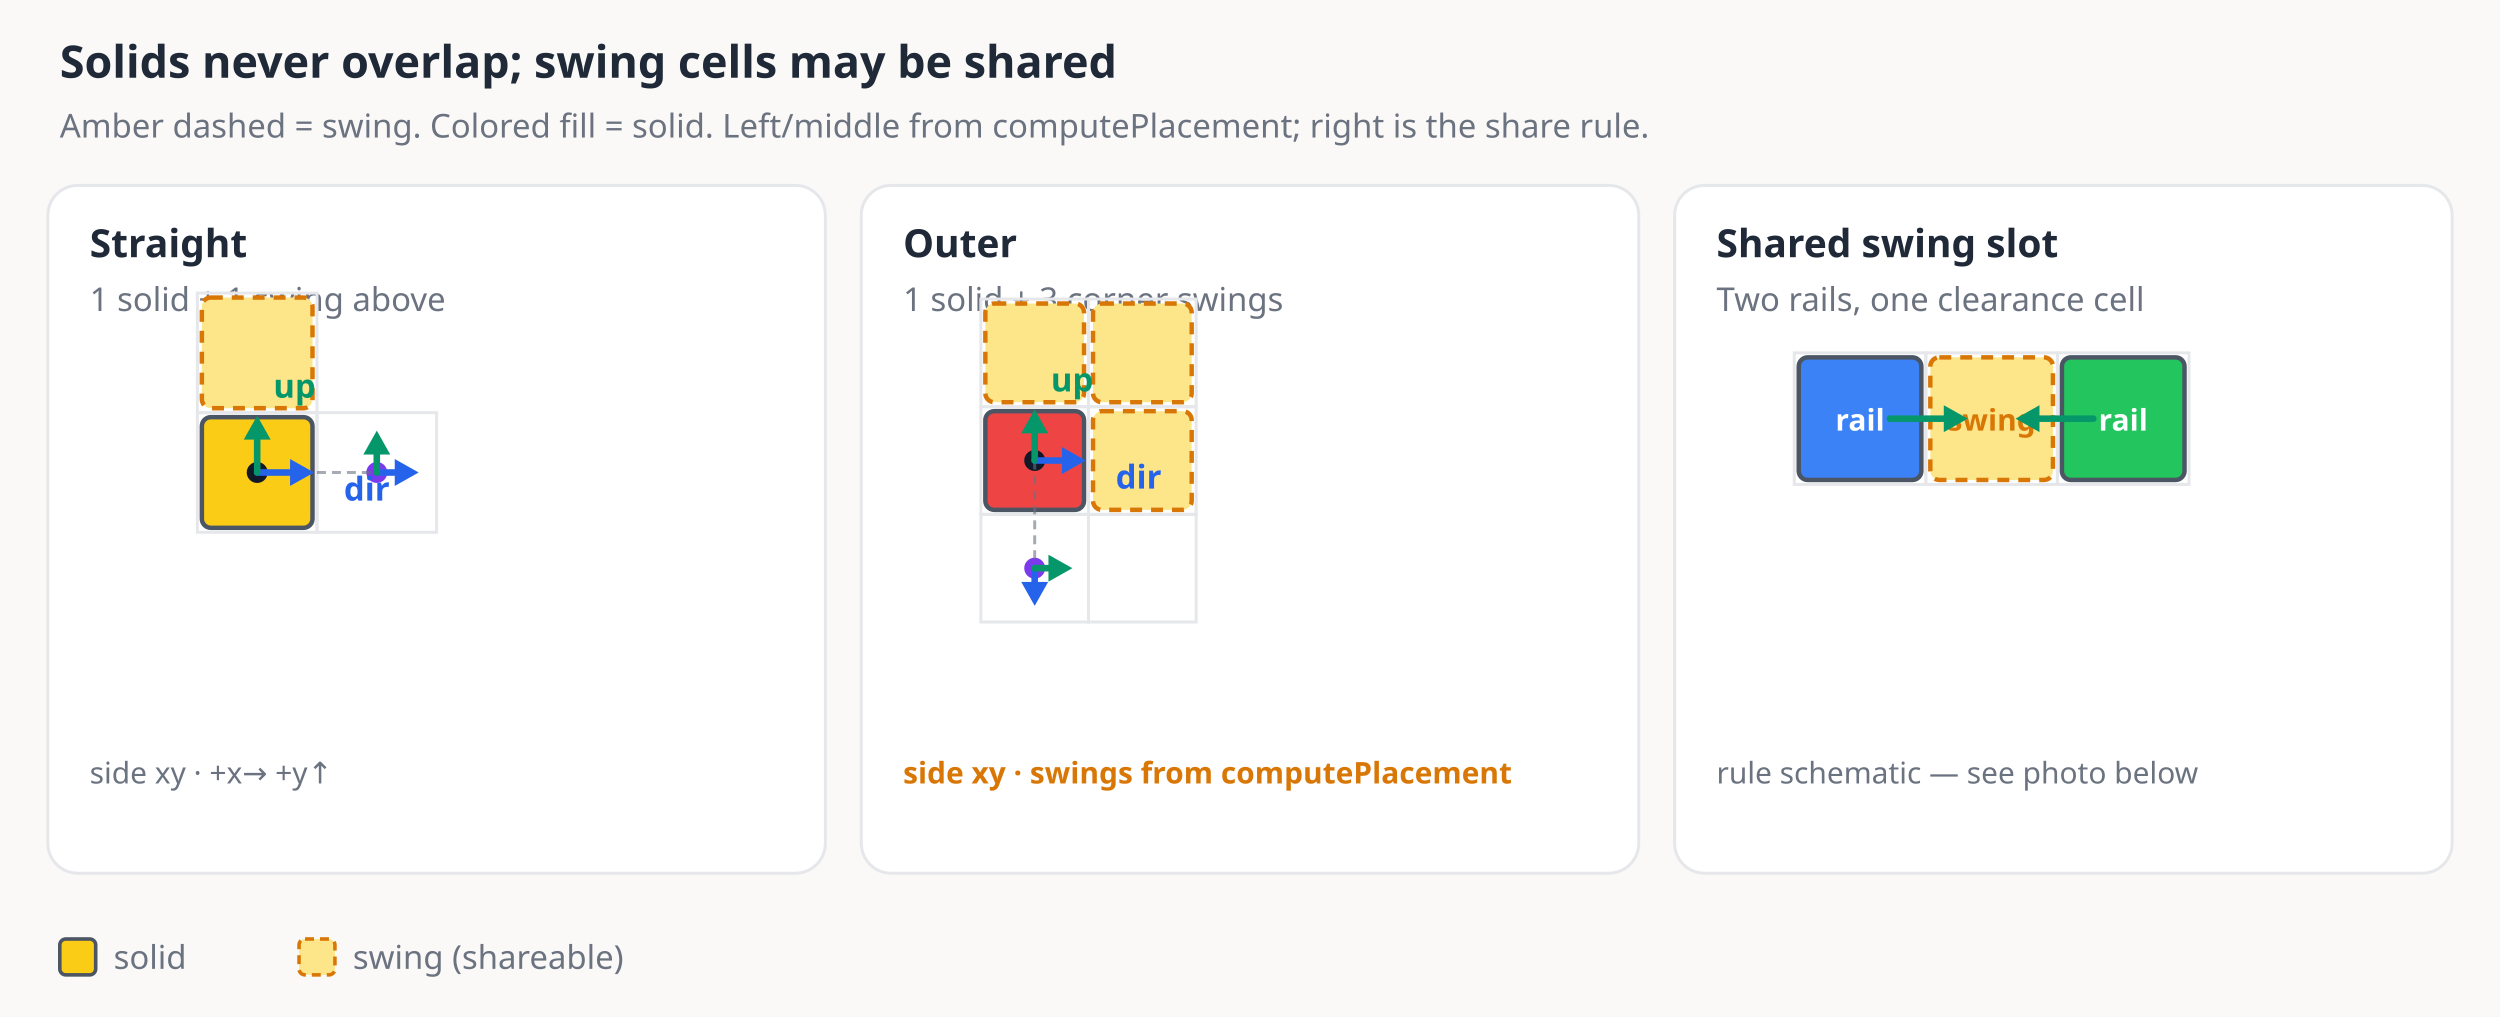
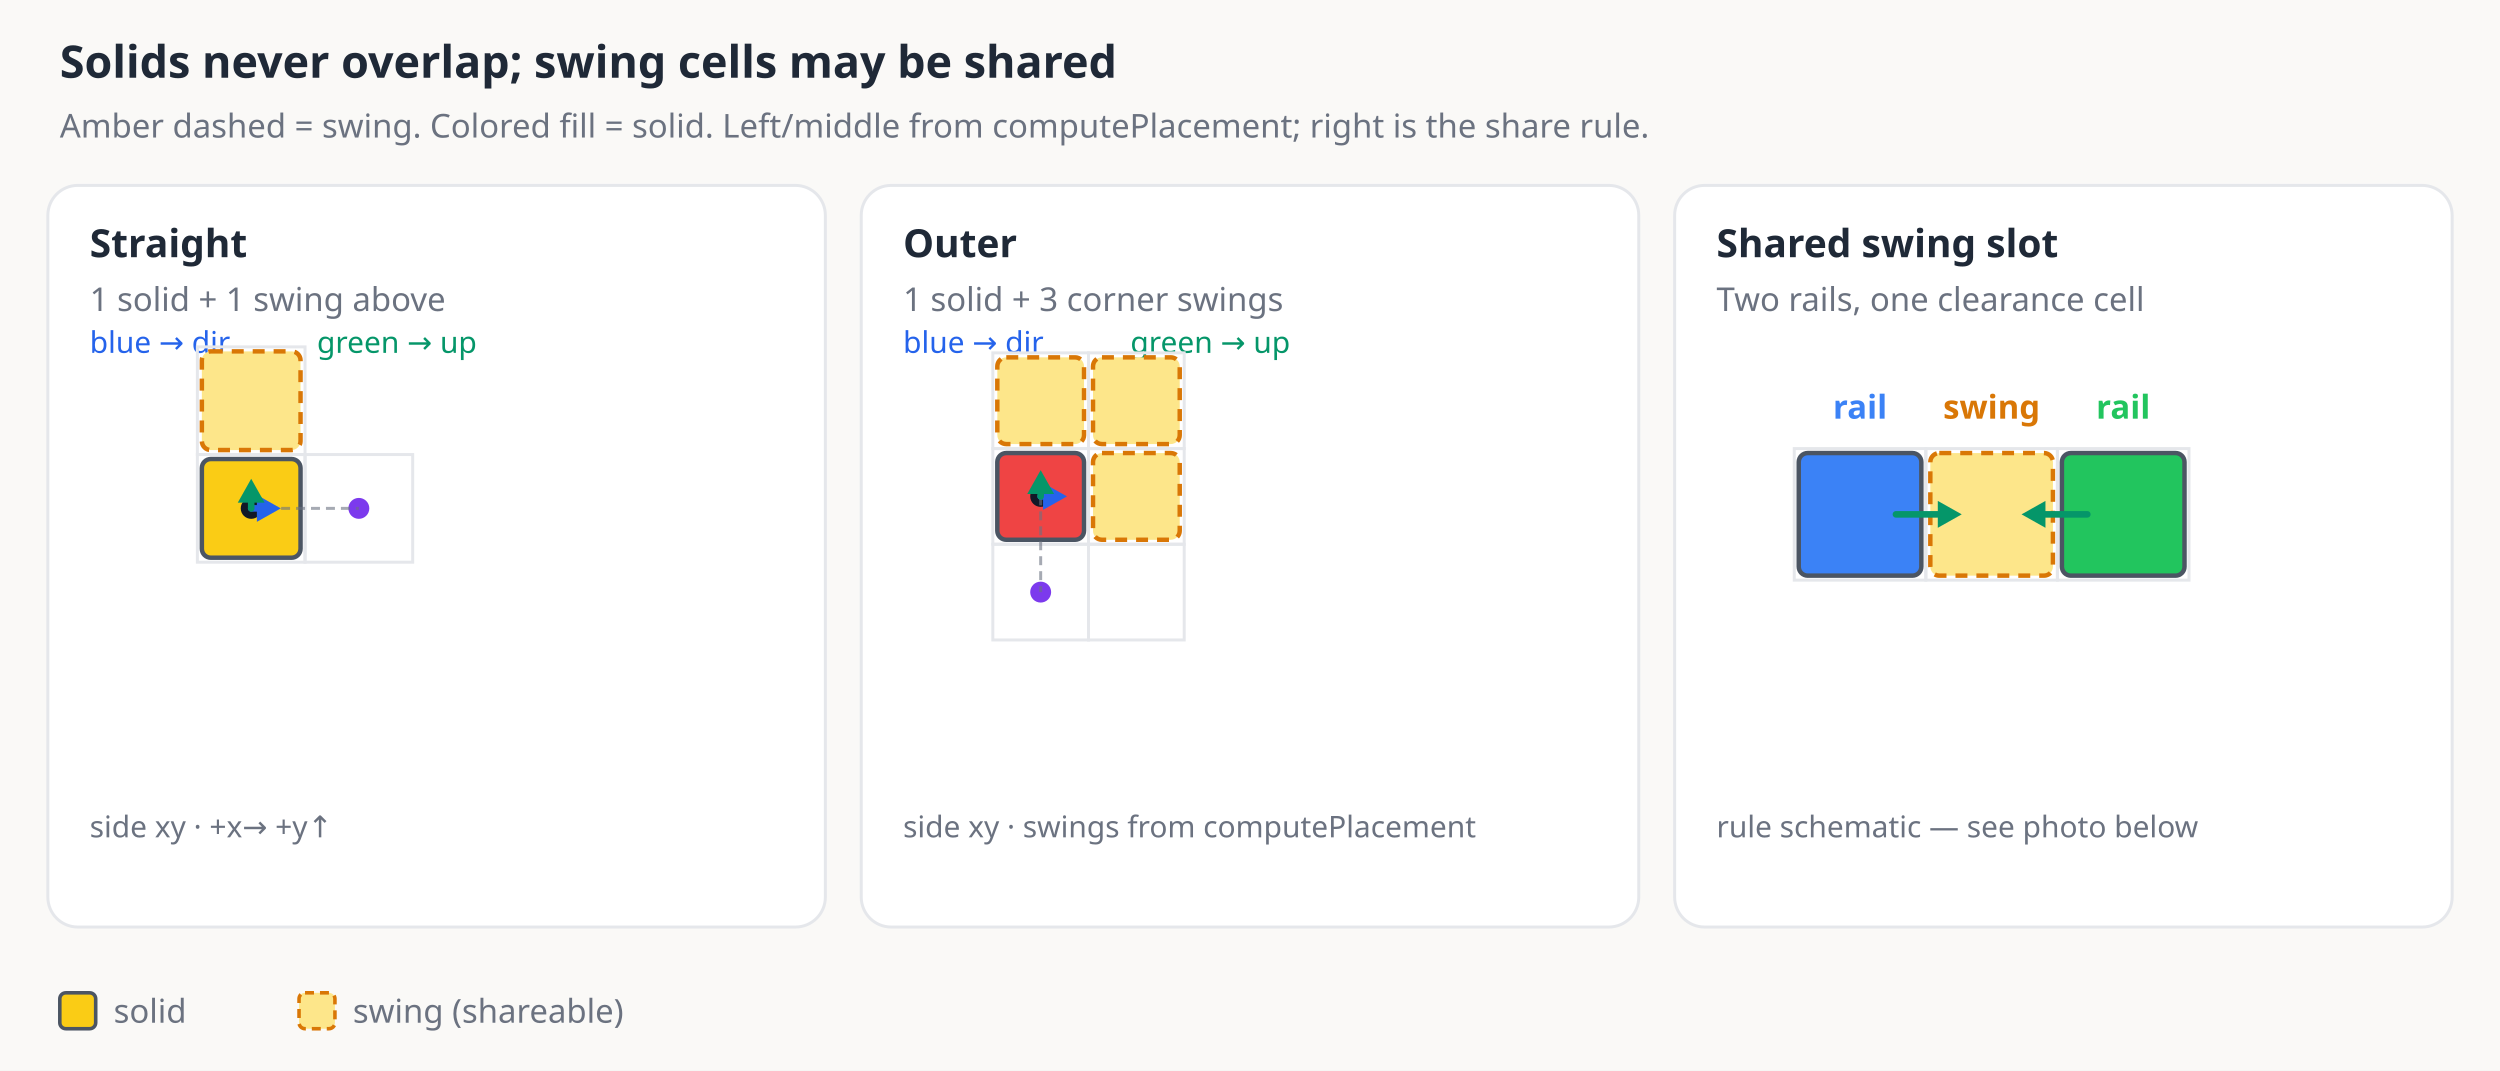
- <svg xmlns="http://www.w3.org/2000/svg" width="836" height="340" viewBox="0 0 836 340" role="img">
+ <svg xmlns="http://www.w3.org/2000/svg" width="836" height="358" viewBox="0 0 836 358" role="img">
  <rect width="100%" height="100%" fill="#faf9f7" />
  <text x="20" y="26" font-family="ui-sans-serif, system-ui, sans-serif" font-size="15" fill="#1f2937" font-weight="600" text-anchor="start">Solids never overlap; swing cells may be shared</text>
  <text x="20" y="46" font-family="ui-sans-serif, system-ui, sans-serif" font-size="11" fill="#6b7280" font-weight="400" text-anchor="start">Amber dashed = swing. Colored fill = solid. Left/middle from computePlacement; right is the share rule.</text>
-   <rect x="16" y="62" width="260" height="230" rx="10" fill="#fff" stroke="#e5e7eb" />
+   <rect x="16" y="62" width="260" height="248" rx="10" fill="#fff" stroke="#e5e7eb" />
  <text x="30" y="86" font-family="ui-sans-serif, system-ui, sans-serif" font-size="13" fill="#1f2937" font-weight="600" text-anchor="start">Straight</text>
  <text x="30" y="104" font-family="ui-sans-serif, system-ui, sans-serif" font-size="11" fill="#6b7280" font-weight="400" text-anchor="start">1 solid + 1 swing above</text>
-   <rect x="66" y="138" width="40" height="40" fill="none" stroke="#e5e7eb" />
-   <rect x="66" y="98" width="40" height="40" fill="none" stroke="#e5e7eb" />
-   <rect x="106" y="138" width="40" height="40" fill="none" stroke="#e5e7eb" />
-   <rect x="67.5" y="99.5" width="37" height="37" rx="3" fill="#fde68a" stroke="#d97706" stroke-width="1.5" stroke-dasharray="4 3" />
-   <rect x="67.5" y="139.5" width="37" height="37" rx="3" fill="#facc15" stroke="#4b5563" stroke-width="1.5" />
-   <circle cx="86" cy="158" r="3.5" fill="#111827" />
-   <circle cx="126" cy="158" r="3.5" fill="#7c3aed" />
-   <line x1="86" y1="158" x2="126" y2="158" stroke="#6b7280" stroke-width="1" stroke-dasharray="3 2" opacity="0.6" />
-   <line x1="86" y1="158" x2="97" y2="158" stroke="#2563eb" stroke-width="2.2" stroke-linecap="round" />
-   <polygon points="105,158 97,162.5 97,153.5" fill="#2563eb" />
-   <text x="115" y="167.4" font-family="ui-sans-serif, system-ui, sans-serif" font-size="11" fill="#2563eb" font-weight="600" text-anchor="start">dir</text>
-   <line x1="86" y1="158" x2="86" y2="147" stroke="#059669" stroke-width="2.2" stroke-linecap="round" />
-   <polygon points="86,139 90.5,147 81.5,147" fill="#059669" />
-   <text x="91.4" y="133" font-family="ui-sans-serif, system-ui, sans-serif" font-size="11" fill="#059669" font-weight="600" text-anchor="start">up</text>
-   <line x1="126" y1="158" x2="132" y2="158" stroke="#2563eb" stroke-width="2.2" stroke-linecap="round" />
-   <polygon points="140,158 132,162.5 132,153.5" fill="#2563eb" />
-   <line x1="126" y1="158" x2="126" y2="152" stroke="#059669" stroke-width="2.2" stroke-linecap="round" />
-   <polygon points="126,144 130.5,152 121.5,152" fill="#059669" />
-   <text x="30" y="262" font-family="ui-sans-serif, system-ui, sans-serif" font-size="10" fill="#6b7280" font-weight="400" text-anchor="start">side xy · +x→ +y↑</text>
-   <rect x="288" y="62" width="260" height="230" rx="10" fill="#fff" stroke="#e5e7eb" />
+   <text x="30" y="118" font-family="ui-sans-serif, system-ui, sans-serif" font-size="10" fill="#2563eb" font-weight="500" text-anchor="start">blue → dir</text>
+   <text x="106" y="118" font-family="ui-sans-serif, system-ui, sans-serif" font-size="10" fill="#059669" font-weight="500" text-anchor="start">green → up</text>
+   <rect x="66" y="152" width="36" height="36" fill="none" stroke="#e5e7eb" />
+   <rect x="66" y="116" width="36" height="36" fill="none" stroke="#e5e7eb" />
+   <rect x="102" y="152" width="36" height="36" fill="none" stroke="#e5e7eb" />
+   <rect x="67.5" y="117.5" width="33" height="33" rx="3" fill="#fde68a" stroke="#d97706" stroke-width="1.5" stroke-dasharray="4 3" />
+   <rect x="67.5" y="153.5" width="33" height="33" rx="3" fill="#facc15" stroke="#4b5563" stroke-width="1.5" />
+   <circle cx="84" cy="170" r="3.5" fill="#111827" />
+   <circle cx="120" cy="170" r="3.5" fill="#7c3aed" />
+   <line x1="84" y1="170" x2="120" y2="170" stroke="#6b7280" stroke-width="1" stroke-dasharray="3 2" opacity="0.6" />
+   <line x1="84" y1="170" x2="85.9" y2="170" stroke="#2563eb" stroke-width="2.2" stroke-linecap="round" />
+   <polygon points="93.9,170 85.9,174.5 85.9,165.5" fill="#2563eb" />
+   <line x1="84" y1="170" x2="84" y2="168.1" stroke="#059669" stroke-width="2.2" stroke-linecap="round" />
+   <polygon points="84,160.1 88.5,168.1 79.5,168.1" fill="#059669" />
+   <text x="30" y="280" font-family="ui-sans-serif, system-ui, sans-serif" font-size="10" fill="#6b7280" font-weight="400" text-anchor="start">side xy · +x→ +y↑</text>
+   <rect x="288" y="62" width="260" height="248" rx="10" fill="#fff" stroke="#e5e7eb" />
  <text x="302" y="86" font-family="ui-sans-serif, system-ui, sans-serif" font-size="13" fill="#1f2937" font-weight="600" text-anchor="start">Outer</text>
  <text x="302" y="104" font-family="ui-sans-serif, system-ui, sans-serif" font-size="11" fill="#6b7280" font-weight="400" text-anchor="start">1 solid + 3 corner swings</text>
-   <rect x="328" y="172" width="36" height="36" fill="none" stroke="#e5e7eb" />
-   <rect x="328" y="136" width="36" height="36" fill="none" stroke="#e5e7eb" />
-   <rect x="328" y="100" width="36" height="36" fill="none" stroke="#e5e7eb" />
-   <rect x="364" y="172" width="36" height="36" fill="none" stroke="#e5e7eb" />
-   <rect x="364" y="136" width="36" height="36" fill="none" stroke="#e5e7eb" />
-   <rect x="364" y="100" width="36" height="36" fill="none" stroke="#e5e7eb" />
-   <rect x="329.5" y="101.5" width="33" height="33" rx="3" fill="#fde68a" stroke="#d97706" stroke-width="1.5" stroke-dasharray="4 3" />
-   <rect x="365.5" y="137.5" width="33" height="33" rx="3" fill="#fde68a" stroke="#d97706" stroke-width="1.5" stroke-dasharray="4 3" />
-   <rect x="365.5" y="101.5" width="33" height="33" rx="3" fill="#fde68a" stroke="#d97706" stroke-width="1.5" stroke-dasharray="4 3" />
-   <rect x="329.5" y="137.5" width="33" height="33" rx="3" fill="#ef4444" stroke="#4b5563" stroke-width="1.5" />
-   <circle cx="346" cy="154" r="3.5" fill="#111827" />
-   <circle cx="346" cy="190" r="3.5" fill="#7c3aed" />
-   <line x1="346" y1="154" x2="346" y2="190" stroke="#6b7280" stroke-width="1" stroke-dasharray="3 2" opacity="0.6" />
-   <line x1="346" y1="154" x2="355.1" y2="154" stroke="#2563eb" stroke-width="2.2" stroke-linecap="round" />
-   <polygon points="363.1,154 355.1,158.5 355.1,149.5" fill="#2563eb" />
-   <text x="373.1" y="163.4" font-family="ui-sans-serif, system-ui, sans-serif" font-size="11" fill="#2563eb" font-weight="600" text-anchor="start">dir</text>
-   <line x1="346" y1="154" x2="346" y2="144.9" stroke="#059669" stroke-width="2.2" stroke-linecap="round" />
-   <polygon points="346,136.9 350.5,144.9 341.5,144.9" fill="#059669" />
-   <text x="351.4" y="130.9" font-family="ui-sans-serif, system-ui, sans-serif" font-size="11" fill="#059669" font-weight="600" text-anchor="start">up</text>
-   <line x1="346" y1="190" x2="346" y2="194.6" stroke="#2563eb" stroke-width="2.2" stroke-linecap="round" />
-   <polygon points="346,202.6 341.5,194.6 350.5,194.6" fill="#2563eb" />
-   <line x1="346" y1="190" x2="350.6" y2="190" stroke="#059669" stroke-width="2.2" stroke-linecap="round" />
-   <polygon points="358.6,190 350.6,194.5 350.6,185.5" fill="#059669" />
-   <text x="302" y="262" font-family="ui-sans-serif, system-ui, sans-serif" font-size="10" fill="#d97706" font-weight="600" text-anchor="start">side xy · swings from computePlacement</text>
-   <rect x="560" y="62" width="260" height="230" rx="10" fill="#fff" stroke="#e5e7eb" />
+   <text x="302" y="118" font-family="ui-sans-serif, system-ui, sans-serif" font-size="10" fill="#2563eb" font-weight="500" text-anchor="start">blue → dir</text>
+   <text x="378" y="118" font-family="ui-sans-serif, system-ui, sans-serif" font-size="10" fill="#059669" font-weight="500" text-anchor="start">green → up</text>
+   <rect x="332" y="182" width="32" height="32" fill="none" stroke="#e5e7eb" />
+   <rect x="332" y="150" width="32" height="32" fill="none" stroke="#e5e7eb" />
+   <rect x="332" y="118" width="32" height="32" fill="none" stroke="#e5e7eb" />
+   <rect x="364" y="182" width="32" height="32" fill="none" stroke="#e5e7eb" />
+   <rect x="364" y="150" width="32" height="32" fill="none" stroke="#e5e7eb" />
+   <rect x="364" y="118" width="32" height="32" fill="none" stroke="#e5e7eb" />
+   <rect x="333.5" y="119.5" width="29" height="29" rx="3" fill="#fde68a" stroke="#d97706" stroke-width="1.5" stroke-dasharray="4 3" />
+   <rect x="365.5" y="151.5" width="29" height="29" rx="3" fill="#fde68a" stroke="#d97706" stroke-width="1.5" stroke-dasharray="4 3" />
+   <rect x="365.5" y="119.5" width="29" height="29" rx="3" fill="#fde68a" stroke="#d97706" stroke-width="1.5" stroke-dasharray="4 3" />
+   <rect x="333.5" y="151.5" width="29" height="29" rx="3" fill="#ef4444" stroke="#4b5563" stroke-width="1.5" />
+   <circle cx="348" cy="166" r="3.5" fill="#111827" />
+   <circle cx="348" cy="198" r="3.5" fill="#7c3aed" />
+   <line x1="348" y1="166" x2="348" y2="198" stroke="#6b7280" stroke-width="1" stroke-dasharray="3 2" opacity="0.6" />
+   <line x1="348" y1="166" x2="348.8" y2="166" stroke="#2563eb" stroke-width="2.2" stroke-linecap="round" />
+   <polygon points="356.8,166 348.8,170.5 348.8,161.5" fill="#2563eb" />
+   <line x1="348" y1="166" x2="348" y2="165.2" stroke="#059669" stroke-width="2.2" stroke-linecap="round" />
+   <polygon points="348,157.2 352.5,165.2 343.5,165.2" fill="#059669" />
+   <text x="302" y="280" font-family="ui-sans-serif, system-ui, sans-serif" font-size="10" fill="#6b7280" font-weight="400" text-anchor="start">side xy · swings from computePlacement</text>
+   <rect x="560" y="62" width="260" height="248" rx="10" fill="#fff" stroke="#e5e7eb" />
  <text x="574" y="86" font-family="ui-sans-serif, system-ui, sans-serif" font-size="13" fill="#1f2937" font-weight="600" text-anchor="start">Shared swing slot</text>
  <text x="574" y="104" font-family="ui-sans-serif, system-ui, sans-serif" font-size="11" fill="#6b7280" font-weight="400" text-anchor="start">Two rails, one clearance cell</text>
-   <rect x="600" y="118" width="44" height="44" fill="none" stroke="#e5e7eb" />
-   <rect x="644" y="118" width="44" height="44" fill="none" stroke="#e5e7eb" />
-   <rect x="688" y="118" width="44" height="44" fill="none" stroke="#e5e7eb" />
-   <rect x="601.5" y="119.5" width="41" height="41" rx="3" fill="#3b82f6" stroke="#4b5563" stroke-width="1.5" />
-   <rect x="689.5" y="119.5" width="41" height="41" rx="3" fill="#22c55e" stroke="#4b5563" stroke-width="1.5" />
-   <rect x="645.5" y="119.5" width="41" height="41" rx="3" fill="#fde68a" stroke="#d97706" stroke-width="1.5" stroke-dasharray="4 3" />
-   <text x="622" y="144" font-family="ui-sans-serif, system-ui, sans-serif" font-size="10" fill="#fff" font-weight="700" text-anchor="middle">rail</text>
-   <text x="710" y="144" font-family="ui-sans-serif, system-ui, sans-serif" font-size="10" fill="#fff" font-weight="700" text-anchor="middle">rail</text>
-   <text x="666" y="144" font-family="ui-sans-serif, system-ui, sans-serif" font-size="10" fill="#d97706" font-weight="700" text-anchor="middle">swing</text>
-   <line x1="632" y1="140" x2="650" y2="140" stroke="#059669" stroke-width="2.2" stroke-linecap="round" />
-   <polygon points="658,140 650,144.5 650,135.5" fill="#059669" />
-   <line x1="700" y1="140" x2="682" y2="140" stroke="#059669" stroke-width="2.2" stroke-linecap="round" />
-   <polygon points="674,140 682,135.5 682,144.5" fill="#059669" />
-   <text x="574" y="262" font-family="ui-sans-serif, system-ui, sans-serif" font-size="10" fill="#6b7280" font-weight="400" text-anchor="start">rule schematic — see photo below</text>
-   <rect x="20" y="314" width="12" height="12" rx="2" fill="#facc15" stroke="#4b5563" stroke-width="1.2" />
-   <text x="38" y="324" font-family="ui-sans-serif, system-ui, sans-serif" font-size="11" fill="#6b7280" font-weight="400" text-anchor="start">solid</text>
-   <rect x="100" y="314" width="12" height="12" rx="2" fill="#fde68a" stroke="#d97706" stroke-width="1.2" stroke-dasharray="3 2" />
-   <text x="118" y="324" font-family="ui-sans-serif, system-ui, sans-serif" font-size="11" fill="#6b7280" font-weight="400" text-anchor="start">swing (shareable)</text>
+   <text x="622" y="140" font-family="ui-sans-serif, system-ui, sans-serif" font-size="11" fill="#3b82f6" font-weight="700" text-anchor="middle">rail</text>
+   <text x="666" y="140" font-family="ui-sans-serif, system-ui, sans-serif" font-size="11" fill="#d97706" font-weight="700" text-anchor="middle">swing</text>
+   <text x="710" y="140" font-family="ui-sans-serif, system-ui, sans-serif" font-size="11" fill="#22c55e" font-weight="700" text-anchor="middle">rail</text>
+   <rect x="600" y="150" width="44" height="44" fill="none" stroke="#e5e7eb" />
+   <rect x="644" y="150" width="44" height="44" fill="none" stroke="#e5e7eb" />
+   <rect x="688" y="150" width="44" height="44" fill="none" stroke="#e5e7eb" />
+   <rect x="601.5" y="151.5" width="41" height="41" rx="3" fill="#3b82f6" stroke="#4b5563" stroke-width="1.5" />
+   <rect x="689.5" y="151.5" width="41" height="41" rx="3" fill="#22c55e" stroke="#4b5563" stroke-width="1.5" />
+   <rect x="645.5" y="151.5" width="41" height="41" rx="3" fill="#fde68a" stroke="#d97706" stroke-width="1.5" stroke-dasharray="4 3" />
+   <line x1="634" y1="172" x2="648" y2="172" stroke="#059669" stroke-width="2.2" stroke-linecap="round" />
+   <polygon points="656,172 648,176.5 648,167.5" fill="#059669" />
+   <line x1="698" y1="172" x2="684" y2="172" stroke="#059669" stroke-width="2.2" stroke-linecap="round" />
+   <polygon points="676,172 684,167.5 684,176.5" fill="#059669" />
+   <text x="574" y="280" font-family="ui-sans-serif, system-ui, sans-serif" font-size="10" fill="#6b7280" font-weight="400" text-anchor="start">rule schematic — see photo below</text>
+   <rect x="20" y="332" width="12" height="12" rx="2" fill="#facc15" stroke="#4b5563" stroke-width="1.2" />
+   <text x="38" y="342" font-family="ui-sans-serif, system-ui, sans-serif" font-size="11" fill="#6b7280" font-weight="400" text-anchor="start">solid</text>
+   <rect x="100" y="332" width="12" height="12" rx="2" fill="#fde68a" stroke="#d97706" stroke-width="1.2" stroke-dasharray="3 2" />
+   <text x="118" y="342" font-family="ui-sans-serif, system-ui, sans-serif" font-size="11" fill="#6b7280" font-weight="400" text-anchor="start">swing (shareable)</text>
</svg>
